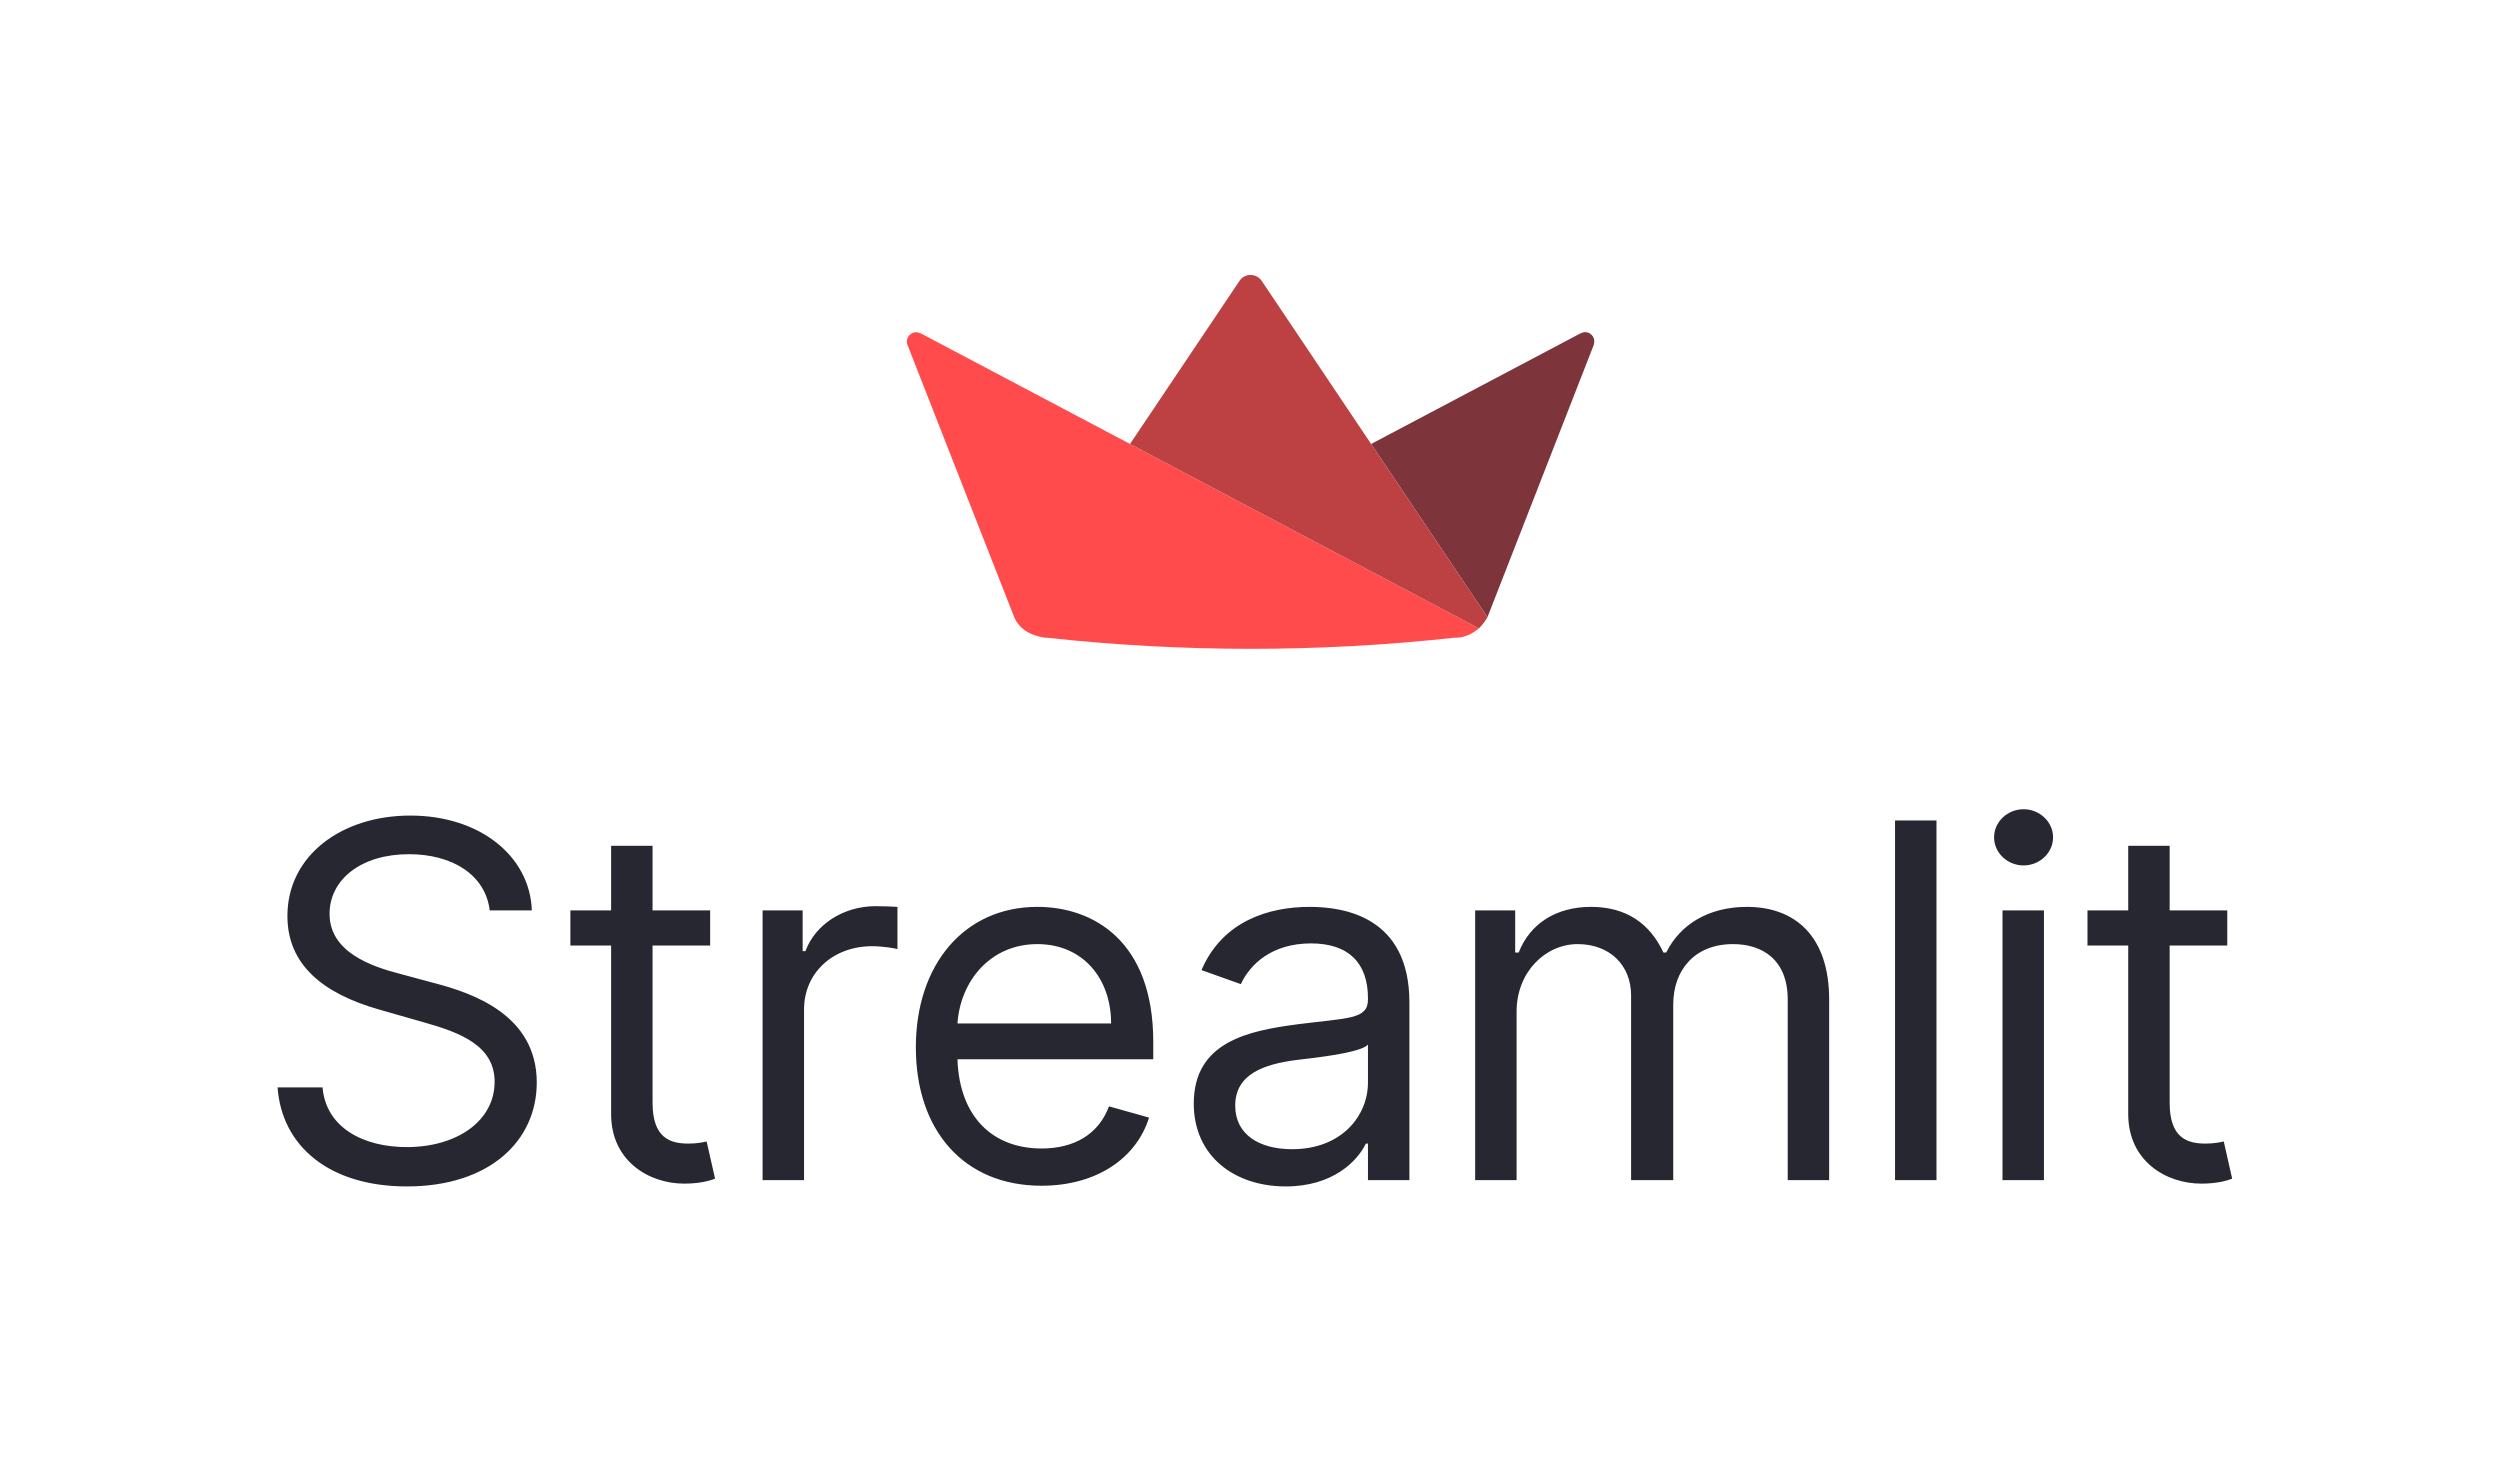
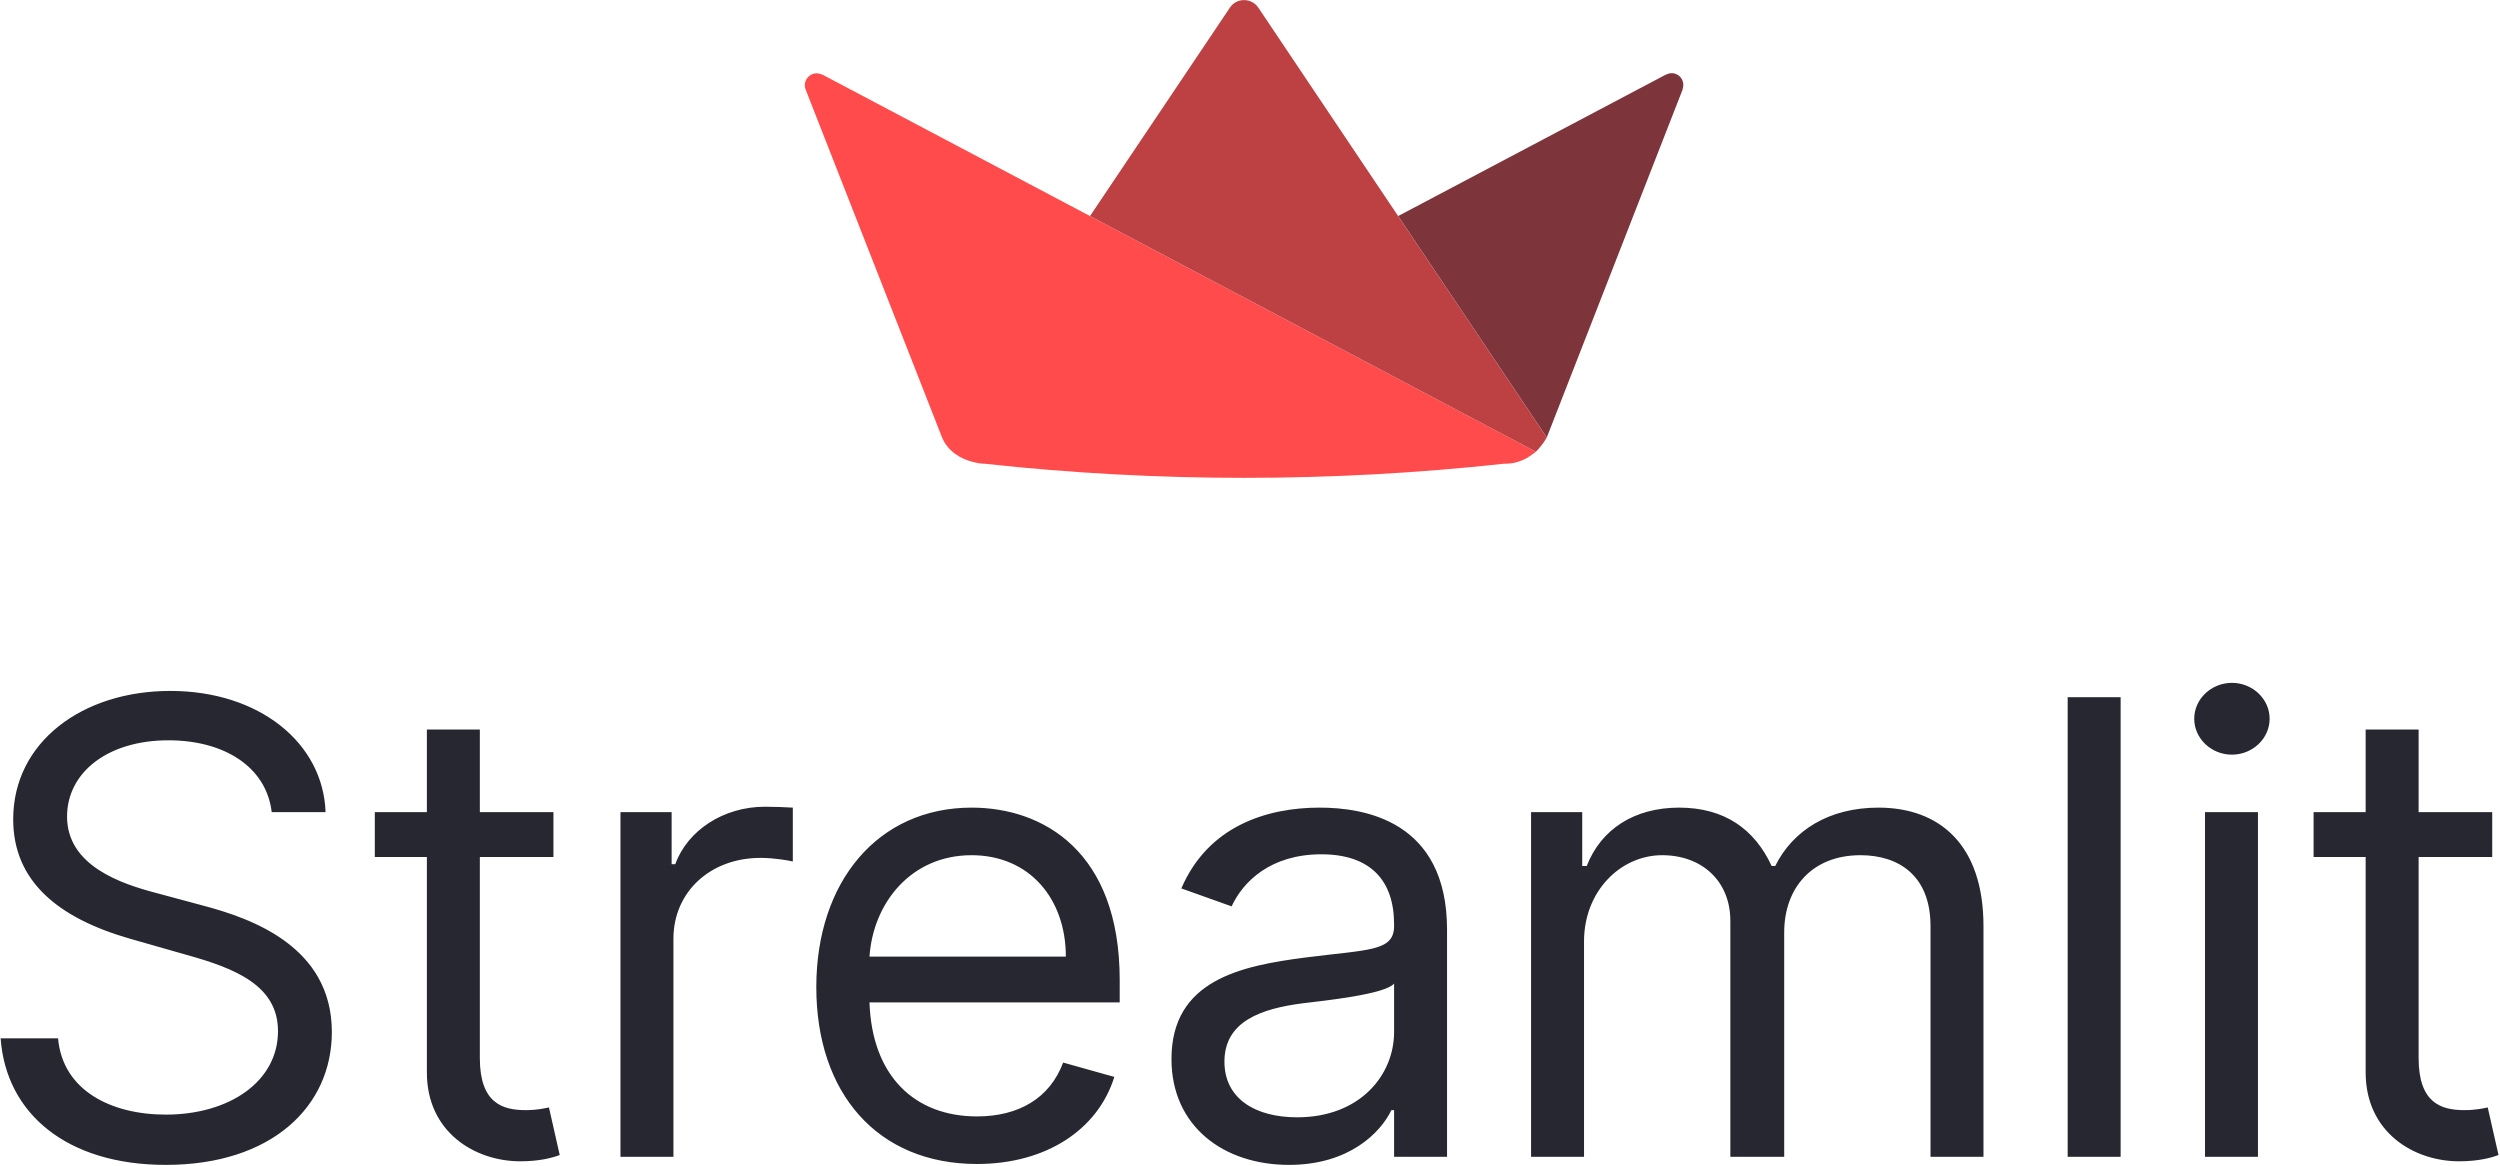
- <svg xmlns="http://www.w3.org/2000/svg" width="1091" height="638" viewBox="0 0 1091 638" fill="none">
+ <svg xmlns="http://www.w3.org/2000/svg" viewBox="120.92 119.97 853.71 398.07" fill="none">
  <path d="M545.731 221.547L493.139 193.747L401.847 145.497C401.763 145.413 401.597 145.413 401.513 145.413C398.18 143.83 394.763 147.163 396.013 150.497L442.53 269.139L442.539 269.164C442.589 269.28 442.63 269.397 442.68 269.514C444.589 273.939 448.755 276.672 453.289 277.747C453.672 277.83 453.946 277.906 454.406 277.998C454.864 278.1 455.505 278.239 456.055 278.28C456.147 278.289 456.23 278.289 456.322 278.297H456.389C456.455 278.305 456.522 278.305 456.589 278.314H456.68C456.739 278.322 456.805 278.322 456.864 278.322H456.972C457.039 278.33 457.105 278.33 457.172 278.33V278.33C516.084 284.753 575.519 284.753 634.431 278.33V278.33C635.139 278.33 635.831 278.297 636.497 278.23C636.714 278.205 636.922 278.18 637.131 278.155C637.156 278.147 637.189 278.147 637.214 278.139C637.356 278.122 637.497 278.097 637.639 278.072C637.847 278.047 638.056 278.005 638.264 277.964C638.681 277.872 638.87 277.805 639.436 277.611C640.001 277.417 640.94 277.077 641.527 276.794C642.115 276.51 642.522 276.239 643.014 275.93C643.622 275.547 644.201 275.155 644.788 274.715C645.041 274.521 645.214 274.397 645.397 274.222L645.297 274.164L545.731 221.547Z" fill="#FF4B4B" />
  <path d="M689.766 145.498H689.683L598.357 193.748L649.124 269.357L695.524 150.498V150.331C696.691 146.831 693.108 143.665 689.766 145.498" fill="#7D353B" />
  <path d="M550.598 122.555C548.264 119.147 543.181 119.147 540.931 122.555L493.139 193.747L545.731 221.547L645.398 274.222C646.024 273.609 646.526 273.012 647.056 272.381C647.806 271.456 648.506 270.464 649.123 269.356L598.356 193.747L550.598 122.555Z" fill="#BD4043" />
  <path d="M213.705 397.293H232.097C231.254 373.614 209.414 355.912 179.067 355.912C149.028 355.912 125.425 373.384 125.425 399.745C125.425 420.896 140.751 433.464 165.273 440.514L184.585 446.031C201.137 450.629 215.851 456.453 215.851 472.086C215.851 489.252 199.298 500.593 177.535 500.593C158.836 500.593 142.284 492.317 140.751 474.538H121.133C122.973 500.287 143.817 517.759 177.535 517.759C213.705 517.759 234.242 497.834 234.242 472.393C234.242 442.966 206.348 433.464 190.102 429.172L174.163 424.881C162.515 421.815 143.817 415.685 143.817 398.826C143.817 383.806 157.61 372.771 178.454 372.771C197.459 372.771 211.866 381.814 213.705 397.293ZM309.911 397.293H284.776V369.093H266.691V397.293H248.912V412.62H266.691V486.186C266.691 506.724 283.243 516.533 298.57 516.533C305.313 516.533 309.605 515.307 312.057 514.387L308.378 498.141C306.846 498.447 304.394 499.061 300.409 499.061C292.439 499.061 284.776 496.608 284.776 481.282V412.62H309.911V397.293ZM332.8 515H350.885V440.514C350.885 424.574 363.452 412.926 380.618 412.926C385.446 412.926 390.427 413.846 391.653 414.152V395.761C389.584 395.607 384.833 395.454 382.151 395.454C368.05 395.454 355.789 403.424 351.498 415.072H350.272V397.293H332.8V515ZM454.543 517.452C478.453 517.452 495.925 505.498 501.442 487.719L483.97 482.815C479.372 495.076 468.72 501.206 454.543 501.206C433.316 501.206 418.68 487.489 417.837 462.277H503.281V454.614C503.281 410.78 477.226 395.761 452.704 395.761C420.825 395.761 399.675 420.896 399.675 457.066C399.675 493.237 420.519 517.452 454.543 517.452ZM417.837 446.644C419.063 428.329 432.014 412.007 452.704 412.007C472.322 412.007 484.89 426.72 484.89 446.644H417.837ZM561.114 517.759C581.651 517.759 592.38 506.724 596.058 499.061H596.978V515H615.063V437.448C615.063 400.052 586.556 395.761 571.536 395.761C553.757 395.761 533.526 401.891 524.331 423.348L541.496 429.479C545.481 420.896 554.907 411.7 572.149 411.7C588.778 411.7 596.978 420.513 596.978 435.609V436.222C596.978 444.958 588.088 444.192 566.632 446.951C544.791 449.786 520.959 454.614 520.959 481.588C520.959 504.578 538.737 517.759 561.114 517.759ZM563.873 501.513C549.466 501.513 539.044 495.076 539.044 482.508C539.044 468.714 551.612 464.423 565.712 462.584C573.375 461.664 593.913 459.518 596.978 455.84V472.393C596.978 487.106 585.33 501.513 563.873 501.513ZM643.756 515H661.841V441.433C661.841 424.191 674.409 412.007 688.509 412.007C702.227 412.007 711.806 420.972 711.806 434.383V515H730.197V438.368C730.197 423.195 739.7 412.007 756.252 412.007C769.126 412.007 780.161 418.827 780.161 436.222V515H798.246V436.222C798.246 408.558 783.38 395.761 762.383 395.761C745.524 395.761 733.186 403.5 727.132 415.685H725.906C720.082 403.117 709.813 395.761 694.333 395.761C679.007 395.761 667.665 403.117 662.761 415.685H661.228V397.293H643.756V515ZM845.082 358.058H826.997V515H845.082V358.058ZM873.891 515H891.976V397.293H873.891V515ZM883.087 377.675C890.137 377.675 895.961 372.158 895.961 365.414C895.961 358.671 890.137 353.153 883.087 353.153C876.036 353.153 870.212 358.671 870.212 365.414C870.212 372.158 876.036 377.675 883.087 377.675ZM971.974 397.293H946.839V369.093H928.754V397.293H910.975V412.62H928.754V486.186C928.754 506.724 945.306 516.533 960.633 516.533C967.376 516.533 971.668 515.307 974.12 514.387L970.442 498.141C968.909 498.447 966.457 499.061 962.472 499.061C954.502 499.061 946.839 496.608 946.839 481.282V412.62H971.974V397.293Z" fill="#262730" />
</svg>
